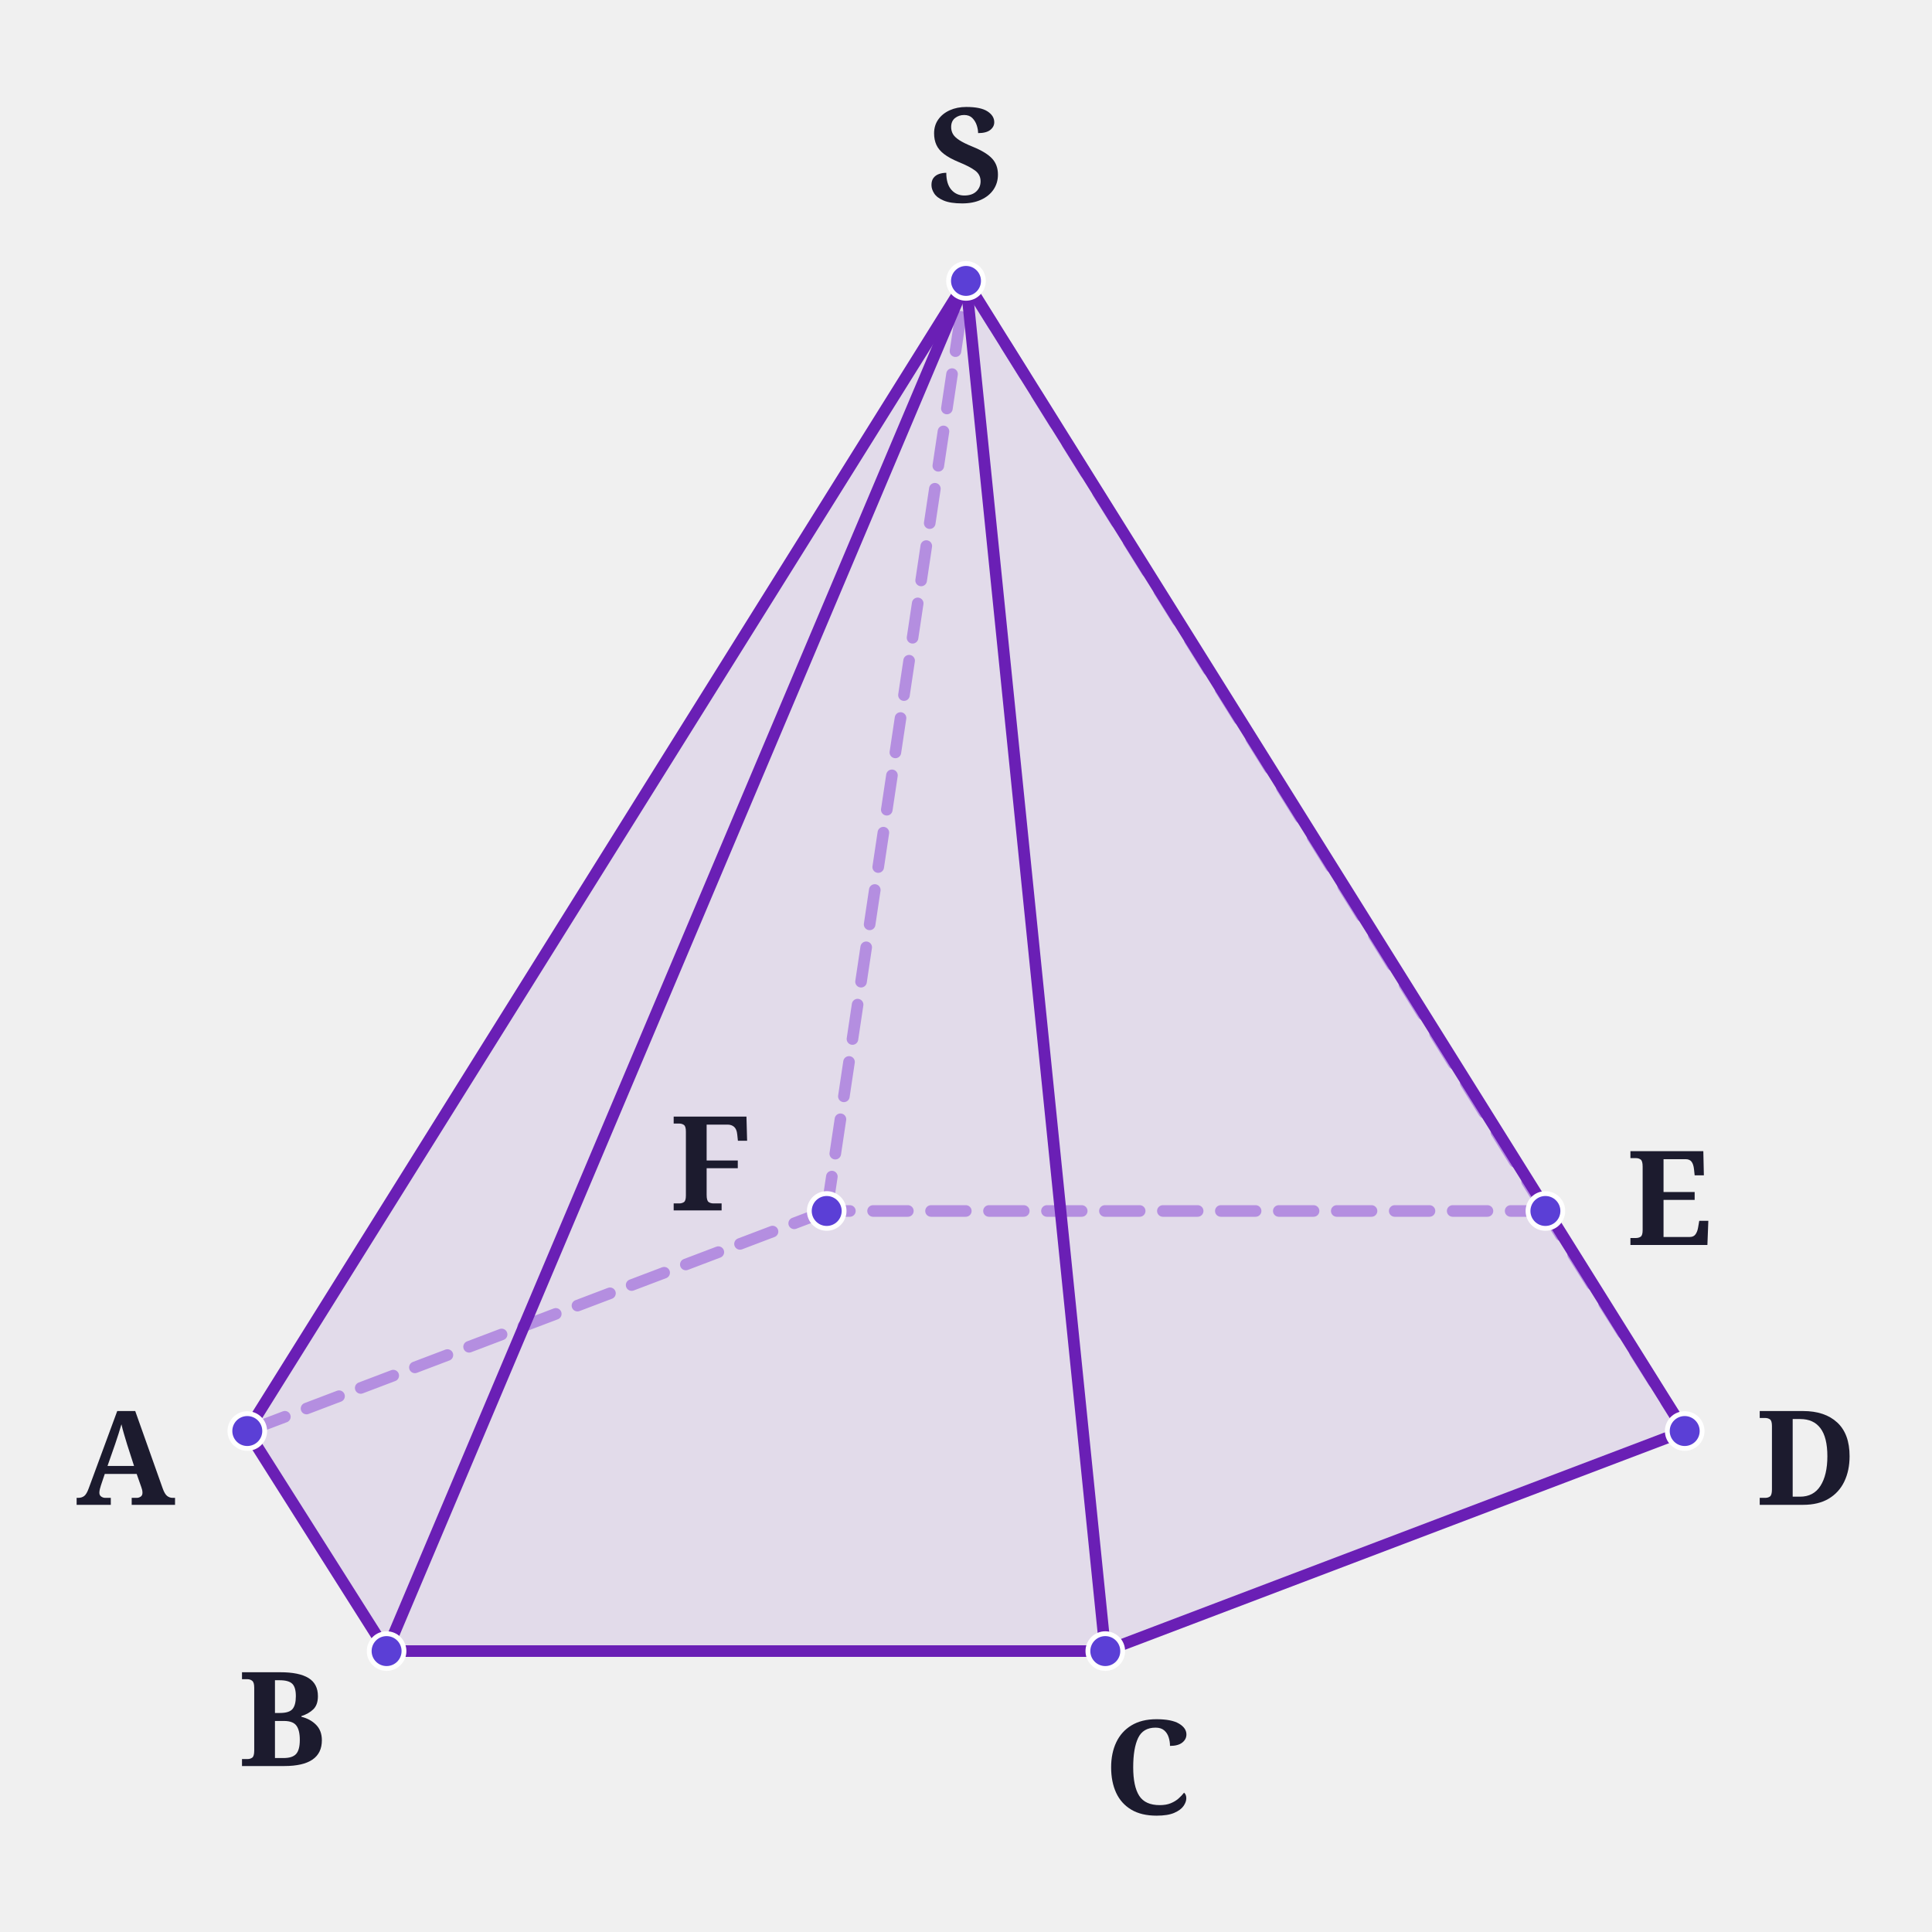
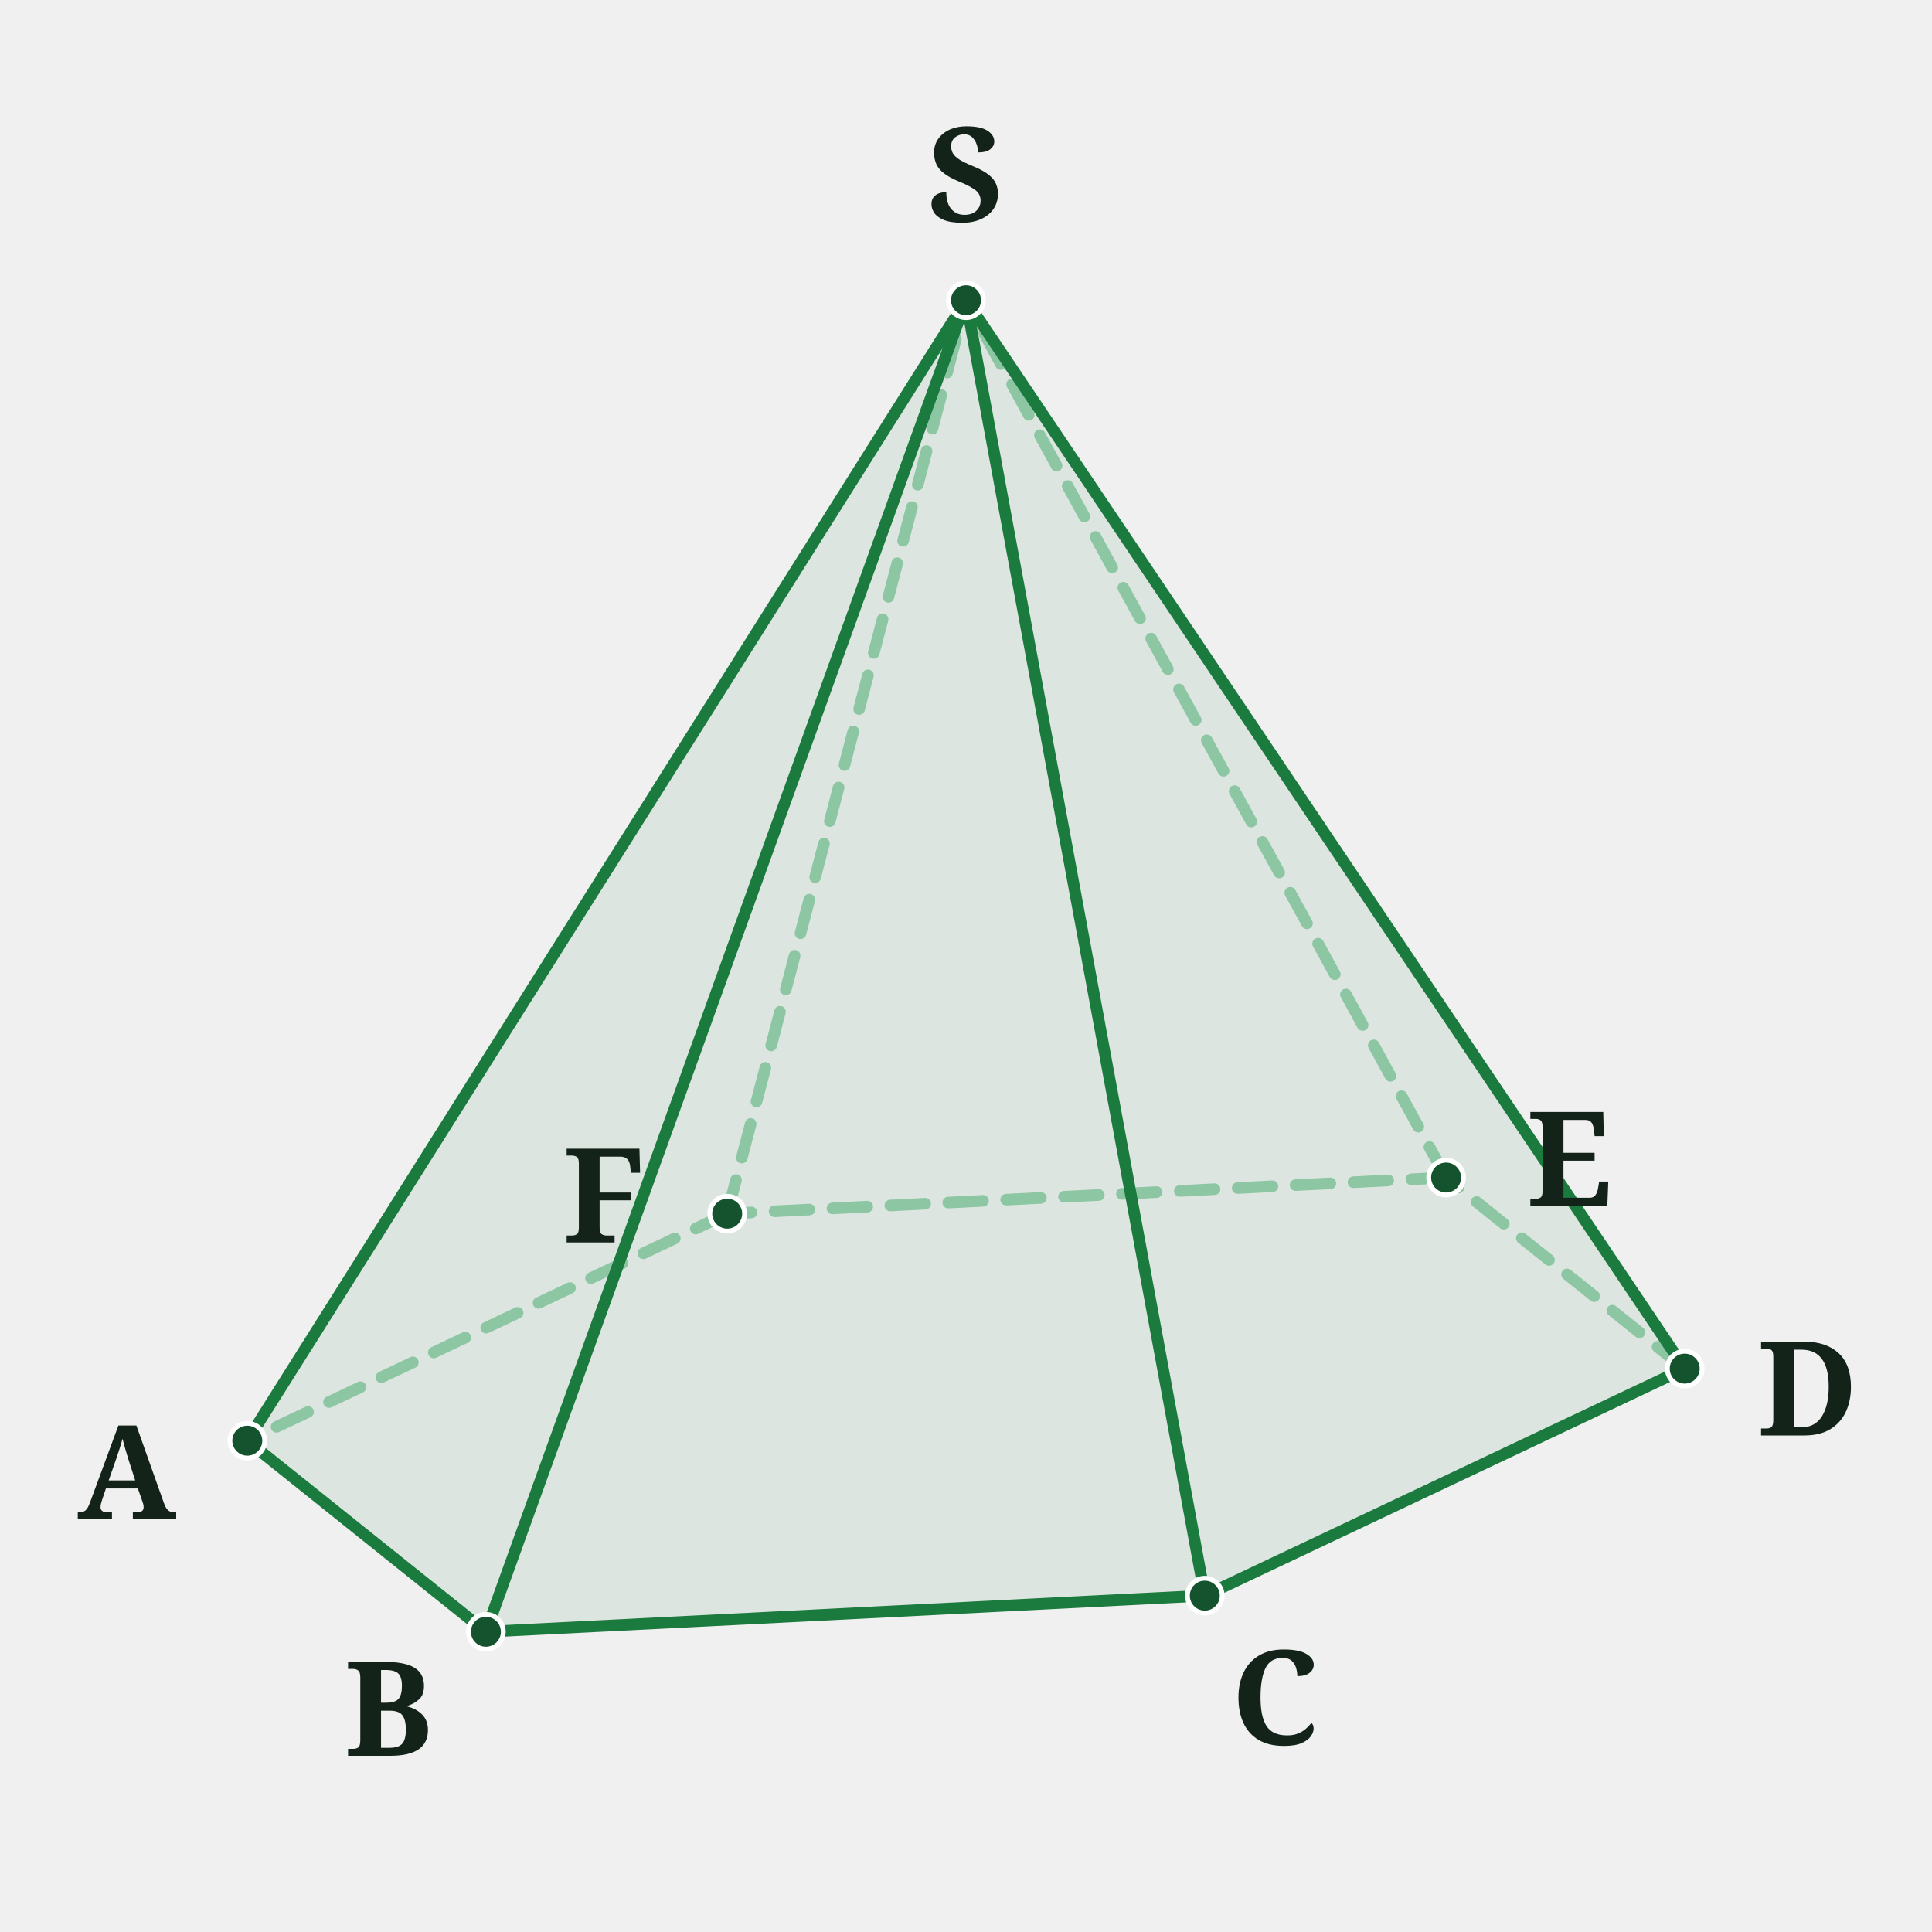
<svg xmlns="http://www.w3.org/2000/svg" viewBox="0 0 1000 1000" width="1000" height="1000">
-   <polygon points="128.0,740.7 500.0,145.4 872.0,740.7 572.1,854.6 200.1,854.6" fill="#6a1fb5" fill-opacity="0.1" stroke="none" />
-   <line x1="872.0" y1="740.7" x2="799.9" y2="626.8" stroke="#b48ee0" stroke-width="6" stroke-dasharray="18,12" stroke-linecap="round" />
-   <line x1="799.9" y1="626.8" x2="427.9" y2="626.8" stroke="#b48ee0" stroke-width="6" stroke-dasharray="18,12" stroke-linecap="round" />
-   <line x1="799.9" y1="626.8" x2="500.0" y2="145.4" stroke="#b48ee0" stroke-width="6" stroke-dasharray="18,12" stroke-linecap="round" />
-   <line x1="427.9" y1="626.8" x2="128.0" y2="740.7" stroke="#b48ee0" stroke-width="6" stroke-dasharray="18,12" stroke-linecap="round" />
-   <line x1="427.9" y1="626.8" x2="500.0" y2="145.4" stroke="#b48ee0" stroke-width="6" stroke-dasharray="18,12" stroke-linecap="round" />
-   <line x1="128.0" y1="740.7" x2="200.1" y2="854.6" stroke="#6a1fb5" stroke-width="6" stroke-linecap="round" />
-   <line x1="128.0" y1="740.7" x2="500.0" y2="145.4" stroke="#6a1fb5" stroke-width="6" stroke-linecap="round" />
-   <line x1="200.1" y1="854.6" x2="572.1" y2="854.6" stroke="#6a1fb5" stroke-width="6" stroke-linecap="round" />
-   <line x1="200.1" y1="854.6" x2="500.0" y2="145.4" stroke="#6a1fb5" stroke-width="6" stroke-linecap="round" />
-   <line x1="572.1" y1="854.6" x2="872.0" y2="740.7" stroke="#6a1fb5" stroke-width="6" stroke-linecap="round" />
-   <line x1="572.1" y1="854.6" x2="500.0" y2="145.4" stroke="#6a1fb5" stroke-width="6" stroke-linecap="round" />
-   <line x1="872.0" y1="740.7" x2="500.0" y2="145.4" stroke="#6a1fb5" stroke-width="6" stroke-linecap="round" />
-   <circle cx="200.1" cy="854.6" r="9" fill="#5b3fd6" stroke="#fff" stroke-width="2.5" />
-   <circle cx="572.1" cy="854.6" r="9" fill="#5b3fd6" stroke="#fff" stroke-width="2.5" />
-   <circle cx="128.0" cy="740.7" r="9" fill="#5b3fd6" stroke="#fff" stroke-width="2.5" />
-   <circle cx="427.9" cy="626.8" r="9" fill="#5b3fd6" stroke="#fff" stroke-width="2.5" />
-   <circle cx="799.9" cy="626.8" r="9" fill="#5b3fd6" stroke="#fff" stroke-width="2.5" />
-   <circle cx="872.0" cy="740.7" r="9" fill="#5b3fd6" stroke="#fff" stroke-width="2.5" />
-   <circle cx="500.0" cy="145.4" r="9" fill="#5b3fd6" stroke="#fff" stroke-width="2.5" />
-   <text x="65.0" y="778.9" font-family="Lora, Georgia, serif" font-weight="700" font-size="68" fill="#1c1b2e" text-anchor="middle">A</text>
-   <text x="146.2" y="914.1" font-family="Lora, Georgia, serif" font-weight="700" font-size="68" fill="#1c1b2e" text-anchor="middle">B</text>
-   <text x="594.1" y="939.1" font-family="Lora, Georgia, serif" font-weight="700" font-size="68" fill="#1c1b2e" text-anchor="middle">C</text>
-   <text x="935.0" y="778.9" font-family="Lora, Georgia, serif" font-weight="700" font-size="68" fill="#1c1b2e" text-anchor="middle">D</text>
-   <text x="864.2" y="644.4" font-family="Lora, Georgia, serif" font-weight="700" font-size="68" fill="#1c1b2e" text-anchor="middle">E</text>
-   <text x="367.9" y="626.5" font-family="Lora, Georgia, serif" font-weight="700" font-size="68" fill="#1c1b2e" text-anchor="middle">F</text>
-   <text x="500.0" y="104.6" font-family="Lora, Georgia, serif" font-weight="700" font-size="68" fill="#1c1b2e" text-anchor="middle">S</text>
+   <polygon points="128.0,745.7 500.0,155.4 872.0,708.4 623.6,825.9 251.5,844.6" fill="#1B7A3E" fill-opacity="0.09" stroke="none" />
+   <line x1="872.0" y1="708.4" x2="748.5" y2="609.5" stroke="#8CC6A3" stroke-width="6" stroke-dasharray="18,12" stroke-linecap="round" />
+   <line x1="748.5" y1="609.5" x2="376.4" y2="628.2" stroke="#8CC6A3" stroke-width="6" stroke-dasharray="18,12" stroke-linecap="round" />
+   <line x1="748.5" y1="609.5" x2="500.0" y2="155.4" stroke="#8CC6A3" stroke-width="6" stroke-dasharray="18,12" stroke-linecap="round" />
+   <line x1="376.4" y1="628.2" x2="128.0" y2="745.7" stroke="#8CC6A3" stroke-width="6" stroke-dasharray="18,12" stroke-linecap="round" />
+   <line x1="376.4" y1="628.2" x2="500.0" y2="155.4" stroke="#8CC6A3" stroke-width="6" stroke-dasharray="18,12" stroke-linecap="round" />
+   <line x1="128.0" y1="745.7" x2="251.5" y2="844.6" stroke="#1B7A3E" stroke-width="6" stroke-linecap="round" />
+   <line x1="128.0" y1="745.7" x2="500.0" y2="155.4" stroke="#1B7A3E" stroke-width="6" stroke-linecap="round" />
+   <line x1="251.5" y1="844.6" x2="623.6" y2="825.9" stroke="#1B7A3E" stroke-width="6" stroke-linecap="round" />
+   <line x1="251.5" y1="844.6" x2="500.0" y2="155.4" stroke="#1B7A3E" stroke-width="6" stroke-linecap="round" />
+   <line x1="623.6" y1="825.9" x2="872.0" y2="708.4" stroke="#1B7A3E" stroke-width="6" stroke-linecap="round" />
+   <line x1="623.6" y1="825.9" x2="500.0" y2="155.4" stroke="#1B7A3E" stroke-width="6" stroke-linecap="round" />
+   <line x1="872.0" y1="708.4" x2="500.0" y2="155.4" stroke="#1B7A3E" stroke-width="6" stroke-linecap="round" />
+   <circle cx="128.0" cy="745.7" r="9" fill="#14532D" stroke="#fff" stroke-width="2.5" />
+   <circle cx="251.5" cy="844.6" r="9" fill="#14532D" stroke="#fff" stroke-width="2.5" />
+   <circle cx="623.6" cy="825.9" r="9" fill="#14532D" stroke="#fff" stroke-width="2.5" />
+   <circle cx="872.0" cy="708.4" r="9" fill="#14532D" stroke="#fff" stroke-width="2.5" />
+   <circle cx="748.5" cy="609.5" r="9" fill="#14532D" stroke="#fff" stroke-width="2.5" />
+   <circle cx="376.4" cy="628.2" r="9" fill="#14532D" stroke="#fff" stroke-width="2.5" />
+   <circle cx="500.0" cy="155.4" r="9" fill="#14532D" stroke="#fff" stroke-width="2.5" />
+   <text x="65.6" y="786.4" font-family="Lora, Georgia, serif" font-weight="700" font-size="68" fill="#14231A" text-anchor="middle">A</text>
+   <text x="201.1" y="908.8" font-family="Lora, Georgia, serif" font-weight="700" font-size="68" fill="#14231A" text-anchor="middle">B</text>
+   <text x="660.0" y="903.0" font-family="Lora, Georgia, serif" font-weight="700" font-size="68" fill="#14231A" text-anchor="middle">C</text>
+   <text x="935.7" y="743.0" font-family="Lora, Georgia, serif" font-weight="700" font-size="68" fill="#14231A" text-anchor="middle">D</text>
+   <text x="812.4" y="624.1" font-family="Lora, Georgia, serif" font-weight="700" font-size="68" fill="#14231A" text-anchor="middle">E</text>
+   <text x="312.5" y="643.1" font-family="Lora, Georgia, serif" font-weight="700" font-size="68" fill="#14231A" text-anchor="middle">F</text>
+   <text x="500.0" y="114.6" font-family="Lora, Georgia, serif" font-weight="700" font-size="68" fill="#14231A" text-anchor="middle">S</text>
</svg>
